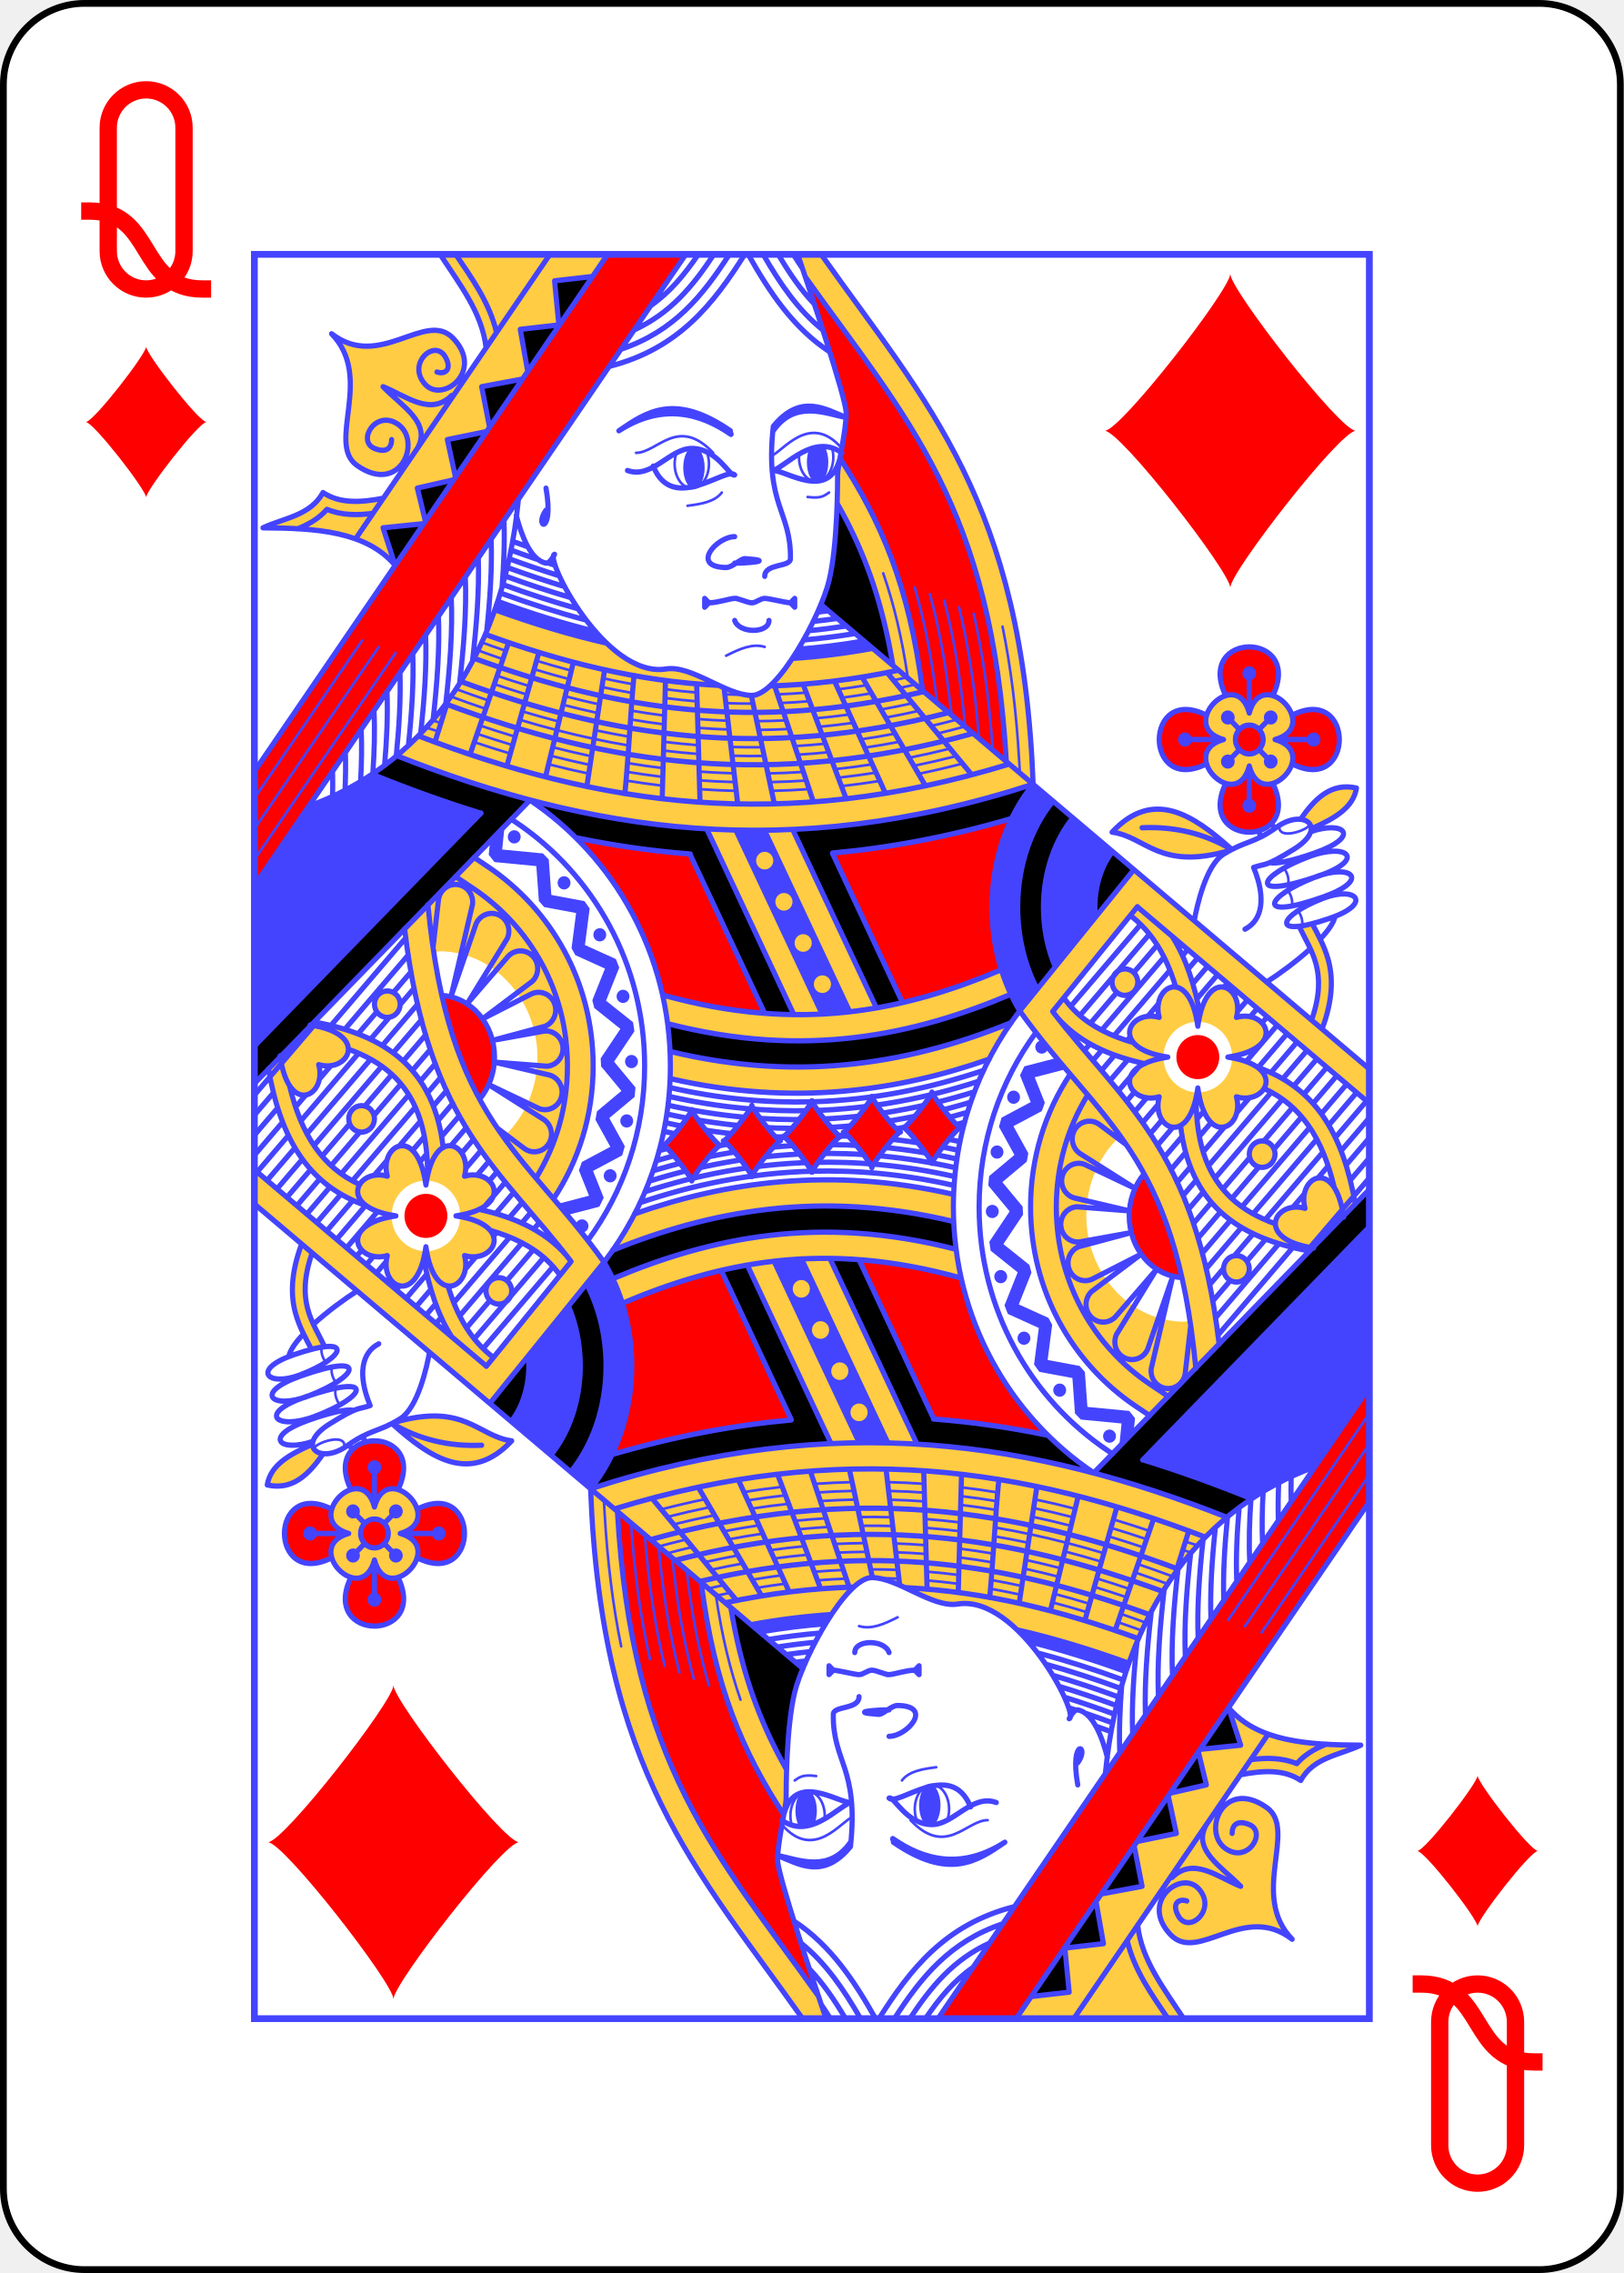
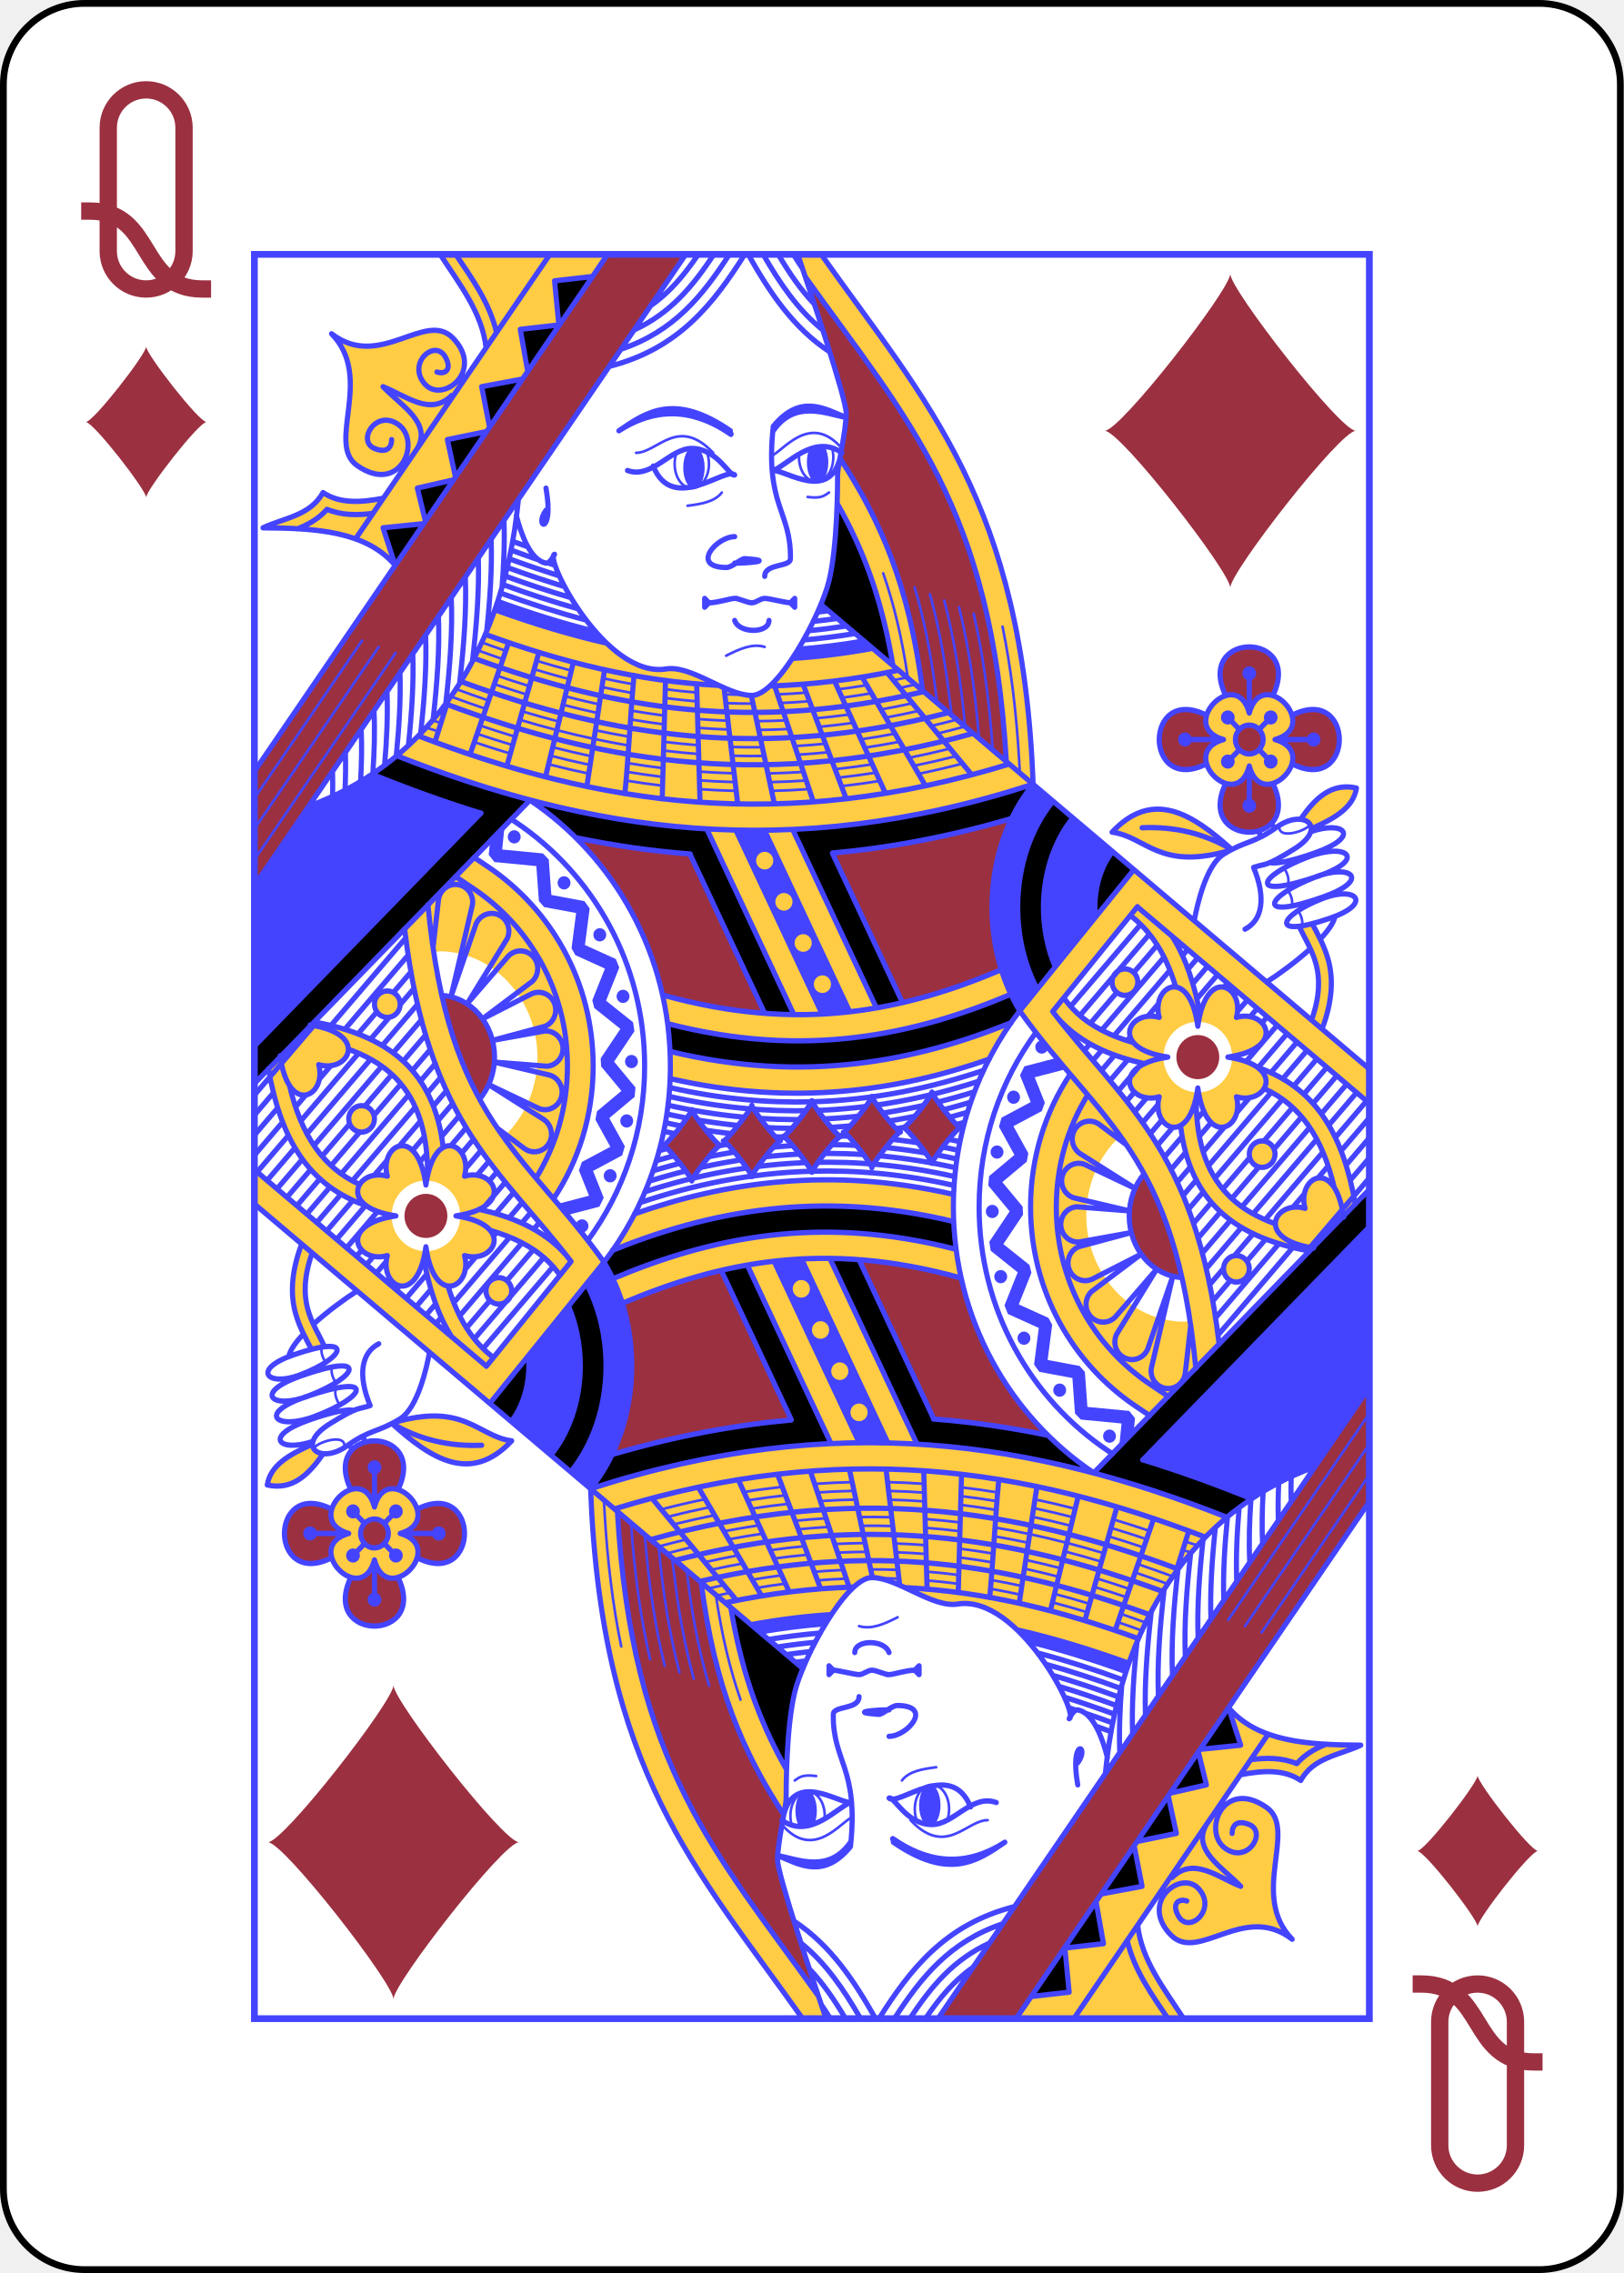
<svg xmlns="http://www.w3.org/2000/svg" xmlns:xlink="http://www.w3.org/1999/xlink" class="card" face="QD" height="3.5in" preserveAspectRatio="none" viewBox="-120 -168 240 336" width="2.5in">
  <defs>
    <symbol id="VDQ" viewBox="-500 -500 1000 1000" preserveAspectRatio="xMinYMid">
-       <path d="M-260 100C40 100 -40 460 260 460M-175 0L-175 -285A175 175 0 0 1 175 -285L175 285A175 175 0 0 1 -175 285Z" stroke="red" stroke-width="80" stroke-linecap="square" stroke-miterlimit="1.5" fill="none" />
+       <path d="M-260 100C40 100 -40 460 260 460M-175 0L-175 -285A175 175 0 0 1 175 -285L175 285A175 175 0 0 1 -175 285Z" stroke="#9b3040" stroke-width="80" stroke-linecap="square" stroke-miterlimit="1.5" fill="none" />
    </symbol>
    <symbol id="SDQ" viewBox="-600 -600 1200 1200" preserveAspectRatio="xMinYMid">
-       <path d="M-400 0C-350 0 0 -450 0 -500C0 -450 350 0 400 0C350 0 0 450 0 500C0 450 -350 0 -400 0Z" fill="red" />
+       <path d="M-400 0C-350 0 0 -450 0 -500C0 -450 350 0 400 0C350 0 0 450 0 500C0 450 -350 0 -400 0Z" fill="#9b3040" />
    </symbol>
    <symbol id="DQ6" preserveAspectRatio="none" viewBox="0 0 1300 2000">
      <path stroke="#44F" stroke-linecap="round" stroke-linejoin="round" stroke-width="3" fill="none" d="M1200,695c4.412,6.183 6.949,12.697 5,20M1204.335,719.982c4.412,6.183 6.949,12.697 5,20M1216.167,742.963c4.412,6.183 6.949,12.697 5,20M1195,650c1.03,15.056 40.209,0.06 35,-5M550,455c15.323,-7.559 30.583,-14.284 45,-10M545,270c-8.282,10.548 -23.954,12.979 -40,15M645,275c16.677,2.2 19.875,-1.846 25,-5M445,225c25,0 48.602,-42.399 90,0M603.006,228.103C615,225 647.5,177.5 685,220M527.516,224.238c1.583,3.945 2.484,8.481 2.484,13.307 0,15.213 -8.954,27.545 -20,27.545 -11.046,0 -20,-12.332 -20,-27.545 0,-4.515 0.789,-8.776 2.187,-12.537M673.636,219.98C674.517,223.086 675,226.465 675,230c0,15.213 -8.954,27.545 -20,27.545 -11.046,0 -20,-12.332 -20,-27.545 0,-1.304 0.066,-2.587 0.193,-3.843M774.113,588.944c16.877,-3.389 33.955,-7.247 51.246,-11.594M602.931,608.195c14.445,-0.319 29.018,-0.976 43.732,-1.988M519.109,606.265c14.074,0.958 28.256,1.605 42.558,1.925M433.296,596.501c14.112,2.244 28.314,4.191 42.62,5.825M342.998,577.999c15.542,3.88 31.167,7.432 46.891,10.631M256.4,552.918c13.97,4.581 27.981,8.929 42.046,13.025M768.678,579.841c16.284,-3.218 32.76,-6.876 49.442,-10.993M600.778,598.305c14.055,-0.284 28.234,-0.893 42.548,-1.842M518.821,596.3c13.775,0.952 27.654,1.602 41.649,1.934M434.159,586.579c13.925,2.228 27.937,4.164 42.05,5.79M345.418,568.332c15.256,3.814 30.587,7.309 46.009,10.459M259.747,543.497c13.791,4.523 27.615,8.816 41.486,12.861M355.096,529.667c-14.278,-3.594 -28.511,-7.485 -42.719,-11.65M437.177,546.816c-13.264,-2.185 -26.457,-4.65 -39.595,-7.38M517.672,556.433c-13.536,-0.996 -26.971,-2.301 -40.32,-3.899M592.192,558.714c-12.266,0.151 -24.432,0.042 -36.509,-0.317M746.961,543.32c-13.386,2.465 -26.627,4.619 -39.732,6.474M735.916,525.165c12.727,-2.26 25.59,-4.809 38.597,-7.655M587.826,539.1c11.717,-0.096 23.527,-0.437 35.439,-1.032M517.057,536.71c11.979,0.907 24.038,1.566 36.189,1.965M438.61,527.16c13.022,2.176 26.112,4.075 39.286,5.68M359.871,510.566c13.538,3.425 27.115,6.576 40.75,9.433M279.737,487.125c12.704,4.192 25.411,8.172 38.134,11.924M369.554,471.874c-13.519,-3.445 -27.023,-7.18 -40.539,-11.187M441.776,487.351c-11.703,-2.016 -23.36,-4.271 -34.989,-6.753M515.897,496.76c-12.36,-0.999 -24.636,-2.28 -36.845,-3.829M572.021,499.312c-7.908,-0.08 -15.773,-0.277 -23.598,-0.589M713.861,488.366c-11.19,1.808 -22.262,3.383 -33.226,4.732M763.252,570.727c15.693,-3.049 31.569,-6.512 47.643,-10.404M598.628,588.413c13.666,-0.25 27.451,-0.812 41.366,-1.698M518.533,586.336c13.475,0.946 27.051,1.599 40.738,1.943M435.002,576.656c13.744,2.213 27.571,4.138 41.495,5.758M347.839,558.667c14.97,3.749 30.007,7.186 45.129,10.288M263.091,534.076c13.611,4.465 27.249,8.703 40.926,12.696M352.677,539.333c-14.407,-3.62 -28.763,-7.538 -43.086,-11.731M396.045,549.276c-14.521,-3.003 -28.97,-6.325 -43.368,-9.943M436.451,556.763c-13.54,-2.213 -27.003,-4.715 -40.406,-7.487M517.959,566.4c-13.729,-0.994 -27.353,-2.302 -40.888,-3.906M594.336,568.616c-12.587,0.181 -25.069,0.091 -37.459,-0.258M752.421,552.46c-13.755,2.581 -27.361,4.837 -40.828,6.781M730.388,515.99c12.113,-2.104 24.351,-4.471 36.725,-7.111M585.655,529.17c11.323,-0.068 22.734,-0.367 34.243,-0.906M516.768,526.725c11.677,0.899 23.431,1.558 35.272,1.966M439.327,517.197c12.883,2.17 25.83,4.065 38.858,5.667M362.292,500.894c13.252,3.358 26.536,6.45 39.871,9.257M283.079,477.701c12.526,4.133 25.046,8.057 37.577,11.758M273.131,505.814c-12.656,-4.154 -25.308,-8.511 -37.97,-13.056M293.108,449.429c-9.31,-3.072 -18.635,-6.265 -27.986,-9.572M269.783,515.234c-13.534,-4.441 -27.057,-9.112 -40.584,-13.994M289.765,458.854c-9.651,-3.185 -19.315,-6.497 -28.999,-9.93M367.133,481.548c-13.649,-3.471 -27.275,-7.234 -40.905,-11.27M440.932,497.297c-11.94,-2.042 -23.831,-4.329 -35.688,-6.847M516.186,506.75c-12.556,-0.998 -25.025,-2.283 -37.423,-3.839M581.324,509.296c-10.642,0.014 -21.205,-0.182 -31.697,-0.581M684.441,602.852c14.722,-1.6 29.589,-3.557 44.61,-5.886M680.722,593.235c14.505,-1.541 29.153,-3.433 43.956,-5.69M665.816,554.715c-12.035,1.154 -23.961,2.055 -35.787,2.713M658.422,535.593c13.168,-1.195 26.469,-2.701 39.914,-4.531M643.434,496.851c-11.307,0.888 -22.507,1.534 -33.61,1.947M676.999,583.615c14.291,-1.483 28.724,-3.31 43.312,-5.495M669.547,564.353c-12.172,1.2 -24.235,2.145 -36.198,2.843M654.68,525.919c12.939,-1.136 26.008,-2.576 39.222,-4.332M647.185,506.548c-11.44,0.935 -22.773,1.625 -34.009,2.08M719.358,497.59c-11.555,1.914 -22.988,3.583 -34.309,5.014M818.665,527.465c-9.882,2.543 -19.68,4.92 -29.4,7.135M760.666,479.58c-5.241,1.119 -10.456,2.187 -15.644,3.206M828.338,535.275c-10.711,2.831 -21.327,5.469 -31.853,7.918M770.582,487.656c-6.107,1.354 -12.179,2.64 -18.216,3.861M200.166,536.384c4.75,1.497 9.505,2.966 14.266,4.407M207.814,528.31c3.225,1.004 6.453,1.996 9.682,2.974M214.824,520.026c1.911,0.589 3.823,1.173 5.736,1.753M5.1947289e-4,686.133C54.88,608.033 109.761,529.935 164.641,451.835M5.969578e-4,651.346C48.333,582.564 96.667,513.782 145,445M5.762702e-4,616.559C41.87,556.975 83.74,497.391 125.61,437.808M821.623,399.994c10.75,42.962 18.641,91.657 23.212,148.629M812.744,520.176l-3.93,-29.74c-5.163,-39.085 -12.283,-73.743 -21.149,-105.169M892.513,587.951l-0.817,-13.955c-3.354,-57.247 -9.988,-107.304 -19.374,-151.999M838.658,407.364c10.513,44.62 18.077,95.135 22.168,153.983M795.908,507.27l-1.965,-14.871C788.195,448.879 780.076,411.186 769.826,377.441M733.195,361.537c12.135,34.014 21.74,72.391 28.672,118.272M804.392,392.454c10.975,41.171 19.186,87.859 24.237,142.696" />
      <use xlink:href="#SDQ" height="100" width="100" transform="translate(650,1000)scale(1,0.972)rotate(0)translate(-50,-50)" stroke="#44F" stroke-width="72" stroke-linejoin="round" stroke-linecap="round" />
      <use xlink:href="#SDQ" height="100" width="100" transform="translate(580,1005)scale(1,0.972)rotate(0)translate(-50,-50)" stroke="#44F" stroke-width="72" stroke-linejoin="round" stroke-linecap="round" />
      <use xlink:href="#SDQ" height="100" width="100" transform="translate(510,1010)scale(1,0.972)rotate(0)translate(-50,-50)" stroke="#44F" stroke-width="72" stroke-linejoin="round" stroke-linecap="round" />
    </symbol>
    <symbol id="DQ5" preserveAspectRatio="none" viewBox="0 0 1300 2000">
      <path stroke="#44F" stroke-linecap="round" stroke-linejoin="round" stroke-width="6" fill="none" d="M485.032,934.425c143.122,31.822 266.358,13.765 371.356,-21.994M484.706,903.616c157.123,36.799 286.775,11.083 397.607,-32.622M507.871,679.887 594.948,860.261M755.589,847.993 674.047,679.085M892.372,857.619C872.054,824.923 860,784.177 860,740c0,-54.589 18.405,-103.939 48.065,-139.335M1097.662,1262.691C1073.732,1017.79 986.605,985.395 892.349,857.565l132.972,-159.913M1300,923.529 660.366,396.772M321.457,618.543 0.788,939.212M321.114,618.569C419.82,682.947 485,793.91 485,920c0,83.944 -28.889,161.184 -77.327,222.436M166.038,568.349c222.811,85.351 455.935,122.608 741.864,32.315M674.013,678.65c66.782,-5.852 136.099,-18.431 208.503,-39.043M374.794,661.282c43.554,8.766 87.977,15.089 133.481,18.471M137.306,589.353c41.734,16.473 83.959,31.38 126.898,44.2M880.088,577.826C615.677,656.77 400.557,624.015 191.242,545.832M837.92,543.063C603.554,606.59 413.05,578.629 222.995,509.629M809.314,519.551C593.887,573.652 418.531,547.908 240.767,484.2M780.347,495.704C583.125,540.992 422.049,516.867 256.16,457.9M541.114,488.587C447.653,483.961 359.647,462.808 269.3,430.798M750.936,471.478c-52.358,10.79 -101.991,16.482 -149.863,17.777M527.397,651.332l101.547,210.348M725.315,854.286 627.695,652.073M561.453,652.868 662.102,861.357M694.066,858.564 594.753,652.844M475.907,839.526c160.526,43.721 283.216,17.466 395.161,-28.663M481.999,872.115c160.352,40.145 287.863,12.701 399.987,-33.312M-1.4116988e-4,715.769 502.973,1.9287502e-4M307.836,277.857C288.682,469.584 186.993,581.984 63.685,625.481M482.257,964.53c58.999,12.802 114.945,17.451 167.75,16.067M484.158,944.473c58.492,12.899 113.775,17.574 165.89,16.178M483.374,954.537c58.684,12.824 114.244,17.478 166.657,16.091M480.897,974.466c59.417,12.832 115.839,17.498 169.119,16.12M649.993,1019.403c-68.6,1.798 -131.899,13.776 -189.706,31.289M479.191,984.327c59.965,12.916 116.974,17.622 170.823,16.247M649.986,999.426c-65.257,1.666 -125.873,12.263 -181.487,28.001M649.952,1039.35c-72.951,1.954 -139.695,15.805 -200.345,35.65M649.969,1029.371c-70.625,1.868 -135.533,14.705 -194.666,33.299M649.984,1009.414c-66.826,1.728 -128.709,12.966 -185.355,29.531M477.274,994.144c16.699,3.592 33.177,6.557 49.427,8.938M527.26,1003.049c-18.988,3.74 -37.473,8.138 -55.443,13.072M980.56,751.45C980.195,747.744 980,743.922 980,740c0,-27.616 9.952,-50.221 20.043,-62.264M933.783,807.737C925.197,788.131 920,765.005 920,740c0,-41.103 14.179,-77.079 34.055,-100.799M912.761,833.011C898.556,806.77 890,774.746 890,740c0,-47.846 16.291,-90.51 41.059,-120.068M1124.827,1235.242c-13.615,-111.338 -41.959,-181.004 -78.509,-235.687 -35.05,-52.438 -75.124,-89.992 -115.574,-141.244L1029.582,739.451M1029.696,739.789 1300,962.393M1065.406,1294.594l-20.965,-13.674C978.336,1237.804 935,1164.736 935,1080c0,-47.182 13.333,-90.316 36.648,-127.134M1043.728,1316.272l-15.675,-10.224C953.797,1257.617 905,1175.074 905,1080c0,-56.187 16.956,-107.635 46.23,-150.684M1000.373,1359.628l-5.097,-3.325C904.72,1297.24 845,1195.752 845,1080c0,-74.36 24.612,-142.691 66.254,-197.867M1081.423,1159.894A65,70 0 0 1 1020,1090a65,70 0 0 1 17.291,-47.542M1095.891,754.948C1098.836,739.39 1109.272,692.501 1130,680c25.842,-15.585 34.723,-11.668 62.036,-30.683 31.58,-21.985 61.133,0.186 20,25C1177.547,695.124 1180,690 1165,695c15,35 10,60 -10,70M1230,682.576c44.022,-16.043 67.9,3.138 10,22.424 -82.883,27.607 -70.718,-0.297 -10,-22.424v0M1231.724,654.379c39.536,-13.043 58.998,5.446 5.112,24.032 -28.255,9.746 -45.072,12.574 -52.426,11.18M1236.668,705.987c42.513,-16.043 65.572,3.138 9.657,22.424 -80.041,27.607 -68.294,-0.297 -9.657,-22.424v0M1246.621,729.789c38.291,-14.166 57.679,5.999 7.409,22.818 -71.963,24.077 -60.221,-3.28 -7.409,-22.818v0M1242.797,776.104c9.159,-9.437 15.742,-18.45 17.203,-25.648M1180.239,824.902c14.707,-9.096 34.53,-23.214 50.772,-37.604M1218.076,761.717c13.801,28.309 34.27,51.3 14.56,106.336M1245.049,877.706c12.692,-33.117 12.724,-58.555 6.767,-78.837 -4.667,-15.888 -12.027,-28.085 -17.971,-39.347M1160,520c-15,-55 -85,15 -30,30 -55,15 15,85 30,30 15,55 85,-15 30,-30 55,-15 -15,-85 -30,-30v0M1176.158,550A16.158,16.336 0 0 1 1160,566.336 16.158,16.336 0 0 1 1143.842,550 16.158,16.336 0 0 1 1160,533.664 16.158,16.336 0 0 1 1176.158,550v0M1132.533,500.325c-36.29,-73.766 91.224,-73.766 54.934,0M1209.676,522.533c73.766,-36.29 73.766,91.224 0,54.934M1187.467,599.676c36.29,73.766 -91.224,73.766 -54.934,0M1110.324,577.467c-73.766,36.29 -73.766,-91.224 0,-54.934M1130,550h-45M1090,550a5,5 0 0 1 -5,5 5,5 0 0 1 -5,-5 5,5 0 0 1 5,-5 5,5 0 0 1 5,5v0M1160,520V475M1160,480a5,5 0 0 1 -5,-5 5,5 0 0 1 5,-5 5,5 0 0 1 5,5 5,5 0 0 1 -5,5v0M1190,550h45M1230,550a5,5 0 0 1 5,-5 5,5 0 0 1 5,5 5,5 0 0 1 -5,5 5,5 0 0 1 -5,-5v0M1160,580v45M1160,620a5,5 0 0 1 5,5 5,5 0 0 1 -5,5 5,5 0 0 1 -5,-5 5,5 0 0 1 5,-5v0M1171.482,538.518 1185,525M1190,525a5,5 0 0 1 -5,5 5,5 0 0 1 -5,-5 5,5 0 0 1 5,-5 5,5 0 0 1 5,5v0M1171.478,561.479 1185,575M1185,580a5,5 0 0 1 -5,-5 5,5 0 0 1 5,-5 5,5 0 0 1 5,5 5,5 0 0 1 -5,5v0M1148.521,538.521 1135,525M1130,525a5,5 0 0 0 5,5 5,5 0 0 0 5,-5 5,5 0 0 0 -5,-5 5,5 0 0 0 -5,5v0M1148.518,561.482 1135,575M1135,580a5,5 0 0 0 5,-5 5,5 0 0 0 -5,-5 5,5 0 0 0 -5,5 5,5 0 0 0 5,5v0M1170.154,653.59l3.916,6.527M1185.955,644.924l3.603,6.004M1139.506,674.714C1107.777,656.415 1072.873,648.402 1035,650M1139.617,674.663C1093.767,634.375 1047.68,605.651 1000,655c39.672,4.959 54.752,44.346 137.923,20.602M1220,640c16.701,-23.17 35.506,-41.468 65,-35 -3.665,22.352 -25.716,34.307 -50,45M660.962,0.181C784.157,169.413 895.374,279.502 908.018,600.721M642.289,25.466C760.632,186.748 859.799,286.031 876.722,574.873M682.777,231.159c47.133,70.394 80.465,143.365 96.296,263.205M679.486,282.294c3.567,6.09 7.012,12.233 10.331,18.456 24.307,45.579 42.878,96.272 54.719,165.254M4.3799013e-4,586.153 411.892,3.0476709e-5M633.519,0.035C646.368,36.81 690,162.945 690,180c0,20 -10,60 -10,70 0,10 0,80 -10,120 -10,40 -60,130 -90,130 -30,0 -70.354,-34.592 -100,-30 -70.891,10.981 -142.669,-126.598 -130,-130 0,0 -5.347,10.755 -10,10 -17.89,-2.903 -28.811,-31.841 -34.625,-54.087M164.157,352.545C130.484,313.772 71.376,310.312 10,310c24.698,-11.302 55.318,-13.788 70,-40 19.51,12.839 44.295,11.371 70.358,6.438M117.895,322.611C193.461,215.074 269.028,107.537 344.595,-5.3651708e-4M117.895,322.611v0M50.197,311.195c1.459,-0.571 2.925,-1.164 4.395,-1.785 10.375,-4.381 21.251,-10.634 30.031,-20.346 17.087,6.838 35.606,6.885 53.746,4.514M90,90c50,50 -6.776,124.444 29.752,149.356 50.522,34.455 76.102,-27.914 47.611,-46.779C141.357,175.357 119.228,211.721 140,220c13.525,5.39 20,0 20,-10M90,90c56.222,42.374 109.509,-27.469 141.655,5.027 36.779,37.179 -11.958,74.012 -32.409,52.48 -22.331,-23.511 11.171,-52.634 23.499,-31.037 8.028,14.062 -0.294,19.991 -9.9,16.875M190,220c17.041,-28.965 -18.498,-48.181 -40,-70 27.148,10.568 55.142,33.88 80,10M270.122,106.094C265.728,66.426 239.235,33.855 216.573,0.053M282.345,88.619C274.242,54.85 253.201,26.541 234.71,-0.081M318.667,132.666 310,85l45,-5 -5,-50 44.268,-4.919M274.191,195.957 265,150l47.563,-8.648M234.448,252.515 225,210l45.754,-9.151M199.362,302.447 190,265l42.277,-9.395M164.157,352.545 150,310l47.383,-4.738M164.157,352.545v0M413.887,126.962C495.082,106.918 535.726,55.283 571.734,0.038M517.57,0.068C501.201,23.392 484.407,43.051 462.133,58.119M535.716,0.083C510.916,36.528 484.963,66.794 442.986,85.599M553.765,0.072C522.672,46.863 489.102,87.394 427.443,107.528M670.716,110.481C628.164,83.296 600.622,42.847 575.759,0.03M628.466,0.072C631.928,5.541 635.424,10.817 639.003,15.889M610.812,0.125C623.603,21.077 636.863,40.059 652.735,56.208M593.293,0.18C612.86,33.123 633.739,63.002 662.618,85.629M340,265c10,55 -15,45 0,25M425,200c32.57,-21.833 65.334,-43.275 130,0 -2.101,-1.048 2.388,5.299 0.447,3.986C520,180 475.77,168.206 425,200v0M605,195c31.439,-37.479 60,-20 85,-10 -25,-5 -60,-20 -85,15v-5 0M605,195c-10,90 20.912,95.608 20,150 0,10 -30,5 -30,20M560,320c-21.322,0.138 -52.198,34.45 -10,35 7.172,0.093 17.261,-10.366 22.041,-10.045C610.659,347.551 571.164,350.234 560,350M525,390v10l5,-5 -5,-5v0M630,390v10l-5,-5 5,-5v0M625,395c-5,0 -25,-5 -30,-5 -5,0 -10,5 -15,5 -5,0 -15,-5 -20,-5 0,0 5,0 0,0 -5,0 -20,5 -30,5M560,415c5,15 40,15 40,0M435,245c28.544,10.017 49.297,-25 75,-25 30,0 44.732,33.141 50,30M465,240c22.444,55 85,0 95,10M685,225c-32.581,-22.584 -65,15 -80,20 15,0 65,35 77.777,-13.841M349.179,341.516c-0.09,-0.029 -0.181,-0.057 -0.271,-0.086M350.703,352.462c-2.868,-0.892 -5.742,-1.799 -8.624,-2.72M410.747,440.703c-43.199,-9.513 -86.259,-22.346 -130.319,-37.862M319.012,331.562c-5.289,-1.814 -10.608,-3.673 -15.961,-5.576M331.749,346.391c-10.573,-3.48 -21.247,-7.144 -32.048,-10.983M355.539,364.393C336.355,358.582 316.93,352.133 297.112,345.1M361.826,376.684C339.807,370.235 317.531,362.941 294.784,354.886M369.169,389.174C343.918,382.065 318.411,373.842 292.344,364.63M377.511,401.812C348.606,394.042 319.47,384.804 289.675,374.291M386.938,414.582C353.916,406.171 320.722,395.837 286.762,383.867M397.92,427.55C360.19,418.548 322.404,407.024 283.739,393.406M720.671,446.672c-32.205,5.738 -63.266,9.475 -93.491,11.385M669.042,404.065c-4.158,0.526 -8.295,1.015 -12.411,1.468M679.666,412.723c-9.522,1.313 -18.935,2.438 -28.248,3.381M689.957,421.333c-14.873,2.208 -29.482,3.968 -43.868,5.298M700.471,429.818c-20.593,3.274 -40.693,5.704 -60.396,7.337M710.487,438.298c-26.25,4.426 -51.717,7.503 -76.587,9.326M210.56,552.764l15.02,-46.562M296.443,440.023 251.462,566.789M331.765,451.142l-37.416,128.877M371.924,462.303 339.45,592.199M408.311,470.812 387.63,603.168M432.01,611.355c4.337,-43.872 6.407,-90.011 10.62,-134.007M475.513,617.053 479.344,482.967M519.588,620.977 515.64,486.758M563.538,622.937 547.57,491.203M606.249,622.851 579.366,499.957M651.781,620.635 606.526,488.984M690.029,617.158 639.731,487.221M735.782,610.961 676.366,483.64M782.474,602.457 708.484,479.141M836.418,589.926 737.611,473.934M245.96,365.751c1.55,37.591 -1.767,78.673 -6.764,120.96M261.09,344.252c1.211,36.591 -2.044,76.387 -6.877,117.314M276.046,322.966c1.177,32.637 -1.242,67.853 -5.193,104.168M229.548,389.122c1.682,37.378 -1.516,78.258 -6.44,120.374M214.602,410.374c1.533,36.48 -1.531,76.258 -6.276,117.242M199.654,431.664c1.354,34.734 -1.411,72.422 -5.793,111.27M184.703,452.954c1.168,32.45 -1.218,67.448 -5.129,103.542M169.75,474.32c0.976,29.706 -0.989,61.521 -4.35,94.338M154.621,495.834c1.079,26.37 -0.233,54.456 -2.839,83.469M139.465,517.379c1.112,22.584 0.414,46.466 -1.393,71.144M124.524,538.607c0.869,18.799 0.498,38.487 -0.711,58.777M106.108,564.808c0.439,13.78 0.247,28.011 -0.42,42.585M91.148,586.11c0.266,9.206 0.254,18.612 0.01,28.185M290.999,301.731c0.944,24.246 -0.119,49.931 -2.338,76.445M1097.662,1262.691C1073.732,1017.79 986.605,985.395 892.349,857.565l132.972,-159.913M1033.974,1133.364l-58.091,42.568c-8.064,7.699 -8.277,20.505 -0.473,28.468 7.804,7.963 20.611,8.008 28.471,0.101l48.168,-54.161M1016.693,1009.35l-31.076,-22.709c-3.221,-2.424 -7.098,-3.818 -11.125,-4 -8.866,-0.402 -16.936,5.087 -19.821,13.479 -2.885,8.393 0.105,17.683 7.345,22.817l64.791,39.878M1026.807,1058.815l-59.602,-27.54c-1.913,-0.596 -3.905,-0.902 -5.908,-0.906 -9.998,-0.022 -18.477,7.342 -19.855,17.245 -1.378,9.903 4.768,19.302 14.392,22.011l64.382,14.675M1020.216,1084.3l-61.169,-4.64c-11.114,0.668 -19.544,10.282 -18.752,21.388 0.792,11.106 10.499,19.428 21.596,18.512l60.531,-10.633M1022.421,1108.928l-61.285,15.983c-10.332,4.216 -15.216,16.071 -10.852,26.342 4.364,10.27 16.288,14.984 26.495,10.473l57.195,-28.361M1052.049,1150.339l-46.821,73.927c-4.814,10.068 -0.458,22.128 9.678,26.796 10.136,4.668 22.132,0.139 26.654,-10.064l29.286,-82.678M1070.847,1158.32l-25.173,104.775c-1.469,11.068 6.407,21.195 17.496,22.497 11.089,1.302 21.096,-6.726 22.231,-17.833l6.324,-53.887M1145,955c10,35 -35,60 -45,-10 -10,70 -55,45 -45,10 -35,10 -60,-35 10,-45 -70,-10 -45,-55 -10,-45 -10,-35 35,-60 45,10 10,-70 55,-45 45,-10 35,-10 60,35 -10,45 70,10 45,55 10,45v0M1270.01,1091.44c-10,-70 -55,-45 -45,-10 -35,-10 -60,35 10,45M1190.496,1098.996c-19.862,-6.953 -37.333,-16.293 -51.414,-29.111 -25.365,-23.089 -41.373,-57.883 -41.07,-114.582M1079.875,987.437c5.204,43.733 21.51,75.18 45.744,97.239 27.691,25.206 64.317,37.792 104.245,45.159M1283.638,1076.535c-6.904,-37.404 -17.927,-72.709 -39.093,-101.524 -17.397,-23.683 -41.763,-42.338 -75.112,-53.48M1177.132,945.542c22.292,9.904 38.656,24.104 51.295,41.309 14.532,19.783 24.032,44.131 30.678,71.049M936.395,865.388c2.93,3.266 6.007,6.359 9.224,9.288 24.942,22.704 57.134,35.169 92.458,42.804M1024.768,893.484c-25.802,-7.274 -48.321,-17.792 -65.686,-33.599 -5.611,-5.108 -10.765,-10.788 -15.385,-17.152M1021.265,749.47c10.703,7.867 19.6,17.086 27.163,27.381 11.321,15.412 19.588,33.595 25.831,53.604M1102.72,861.7c-6.314,-32.318 -15.931,-62.91 -32.796,-88.9M1030,825a15,15 0 0 1 -15,15 15,15 0 0 1 -15,-15 15,15 0 0 1 15,-15 15,15 0 0 1 15,15v0M1190,1020a15,15 0 0 1 -15,15 15,15 0 0 1 -15,-15 15,15 0 0 1 15,-15 15,15 0 0 1 15,15v0M1160,1150a15,15 0 0 1 -15,15 15,15 0 0 1 -15,-15 15,15 0 0 1 15,-15 15,15 0 0 1 15,15v0M1230.859,1125.659l-3.262,3.713M1268.406,1082.918l-37.547,42.74M1281.848,1067.618l-13.441,15.301M1300.001,1046.954l-18.153,20.664M1210.811,1125.753l-87.429,99.522M1299.999,1024.228l-22.258,25.337M1194.668,1121.4l-74.117,84.369M1257.002,1050.445l-2.125,2.418M1299.999,1001.5l-27.221,30.986M1137.952,1163.233l-20.608,23.458M1179.258,1116.215l-22.05,25.1M1224.336,1064.901l-13.608,15.49M1251.844,1033.588l-11.84,13.478M1300,978.772l-33.032,37.601M1130.023,1149.532l-16.314,18.571M1164.663,1110.1l-22.05,25.1M1245.826,1017.711l-67.278,76.584M1296.764,959.728l-36.49,41.538M1150.956,1102.975l-41.305,47.018M1238.711,1003.082l-74.221,84.487M1285.179,950.187l-32.535,37.035M1138.207,1094.76l-33.009,37.575M1230.431,989.78l-78.938,89.857M1273.594,940.646l-29.59,33.683M1126.478,1085.383l-26.269,29.903M1171.188,1034.49l-31.513,35.872M1220.955,977.839l-32.072,36.508M1262.009,931.106l-27.736,31.572M1115.885,1074.714l-20.951,23.849M1160.522,1023.903l-31.339,35.674M1210.477,967.039l-33.481,38.112M1250.425,921.565l-26.857,30.572M1106.512,1062.656l-17.549,19.976M1198.719,957.695l-78.614,89.488M1238.84,912.025l-27.031,30.77M1098.342,1049.229l-15.566,17.719M1185.734,949.749l-73.251,83.382M1227.255,902.485l-28.299,32.213M1091.427,1034.373l-15.528,17.675M1131.327,988.953l-24.923,28.37M1160.396,955.864l-14.944,17.011M1215.67,892.944l-30.549,34.775M1085.825,1018.022l-17.133,19.503M1115.631,984.093l-13.685,15.578M1170.304,921.857l-0.191,0.217M1204.085,883.404l-33.781,38.453M1081.81,999.864l-20.741,23.609M1107.053,971.13l-7.887,8.978M1192.5,873.864 1156.336,915.03M1071.045,989.39l-18.155,20.666M1098.115,958.576l-1.266,1.441M1101.772,954.414l-3.656,4.162M1141.935,908.695l-1.966,2.239M1180.916,864.322l-6.16,7.012M1058.307,981.163l-13.842,15.756M1169.331,854.783l-8.308,9.457M1053.712,963.665l-18.121,20.627M1157.746,845.241l-11.491,13.08M1040.473,956.008l-14.063,16.008M1146.16,835.702l-3.764,4.285M1026.178,949.553l-9.15,10.416M1061.502,909.342l-1.385,1.576M1102.274,862.931l-3.742,4.26M1134.576,826.161l-4.064,4.626M1021.632,931.999l-14.25,16.221M1030.961,921.38l-9.329,10.619M1035.024,916.755l-4.064,4.626M1122.992,816.62l-24.241,27.593M1018.709,912.599l-21.139,24.063M1111.407,807.08l-17.25,19.636M1003.086,907.655l-15.41,17.541M1021.315,886.906l-3.725,4.24M1054.149,849.53l-12.538,14.272M1073.311,827.718l-2.544,2.896M1099.822,797.54l-11.271,12.83M988.229,901.84l-10.514,11.968M1067.422,811.693l-65.154,74.166M1088.236,788l-6.131,6.979M974.341,894.921l-6.587,7.498M1060.535,796.805l-72.596,82.638M1076.652,778.459l-1.972,2.245M961.389,886.937l-3.554,4.046M1005.566,836.649l-30.883,35.154M1052.567,783.147l-27.236,31.003M949.42,877.833l-1.41,1.605M1001.45,818.607l-38.857,44.232M1006.949,812.347l-5.5,6.26M1043.557,770.676l-36.608,41.671M938.514,867.521l-0.148,0.168M1033.267,759.662l-81.545,92.824M264.263,633.311 7.6860364e-4,897.573" />
    </symbol>
    <symbol id="DQ4" preserveAspectRatio="none" viewBox="0 0 1300 2000">
      <path fill="black" d="M1025.515,697.647l-25.28,-20.368C989.952,689.779 980,712.384 980,740c0,3.922 0.195,7.744 0.686,11.316zM933.783,807.737C925.197,788.131 920,765.005 920,740c0,-41.103 14.179,-77.079 34.055,-100.799l-22.996,-19.27C906.291,649.49 890,692.154 890,740c0,34.746 8.556,66.77 22.761,93.011M882.517,639.607c-72.404,20.612 -141.721,33.191 -208.486,39.261l81.558,169.125 -30.273,6.293 -97.437,-202.308c88.306,-4.07 180.999,-20.042 280.025,-51.313M594.889,860.323 508.073,679.82c-45.302,-3.45 -89.726,-9.772 -133.167,-18.417 -16.411,-15.827 -34.458,-30.224 -53.427,-42.809 66.752,17.082 134.816,28.601 205.749,32.701l102.104,210.469c-11.04,-0.031 -22.665,-0.509 -34.442,-1.441zM882.313,870.994c-110.832,43.705 -240.484,69.421 -397.607,32.622L481.999,872.115c160.352,40.145 287.863,12.701 399.987,-33.312l10.341,18.761zM-0.649,940.649 321.265,618.482C268.516,604.881 217.007,587.874 166.138,568.283c-8.869,7.218 -18.128,13.977 -28.235,20.644 41.136,16.898 83.362,31.805 126.331,44.505L-0.31,897.884M318.667,132.666 310,85l45,-5 -5,-50 44.268,-4.919M274.191,195.957 265,150l47.563,-8.648M234.448,252.515 225,210l45.754,-9.151M199.362,302.447 190,265l42.277,-9.395M164.157,352.545 150,310l47.383,-4.738M660.564,396.565C664.95,386.457 668.156,377.378 670,370c6.01,-24.041 8.408,-58.918 9.425,-86.4 3.628,4.783 7.072,10.926 10.391,17.15 24.307,45.579 42.878,96.272 53.034,163.909z" />
    </symbol>
    <symbol id="DQ3" preserveAspectRatio="none" viewBox="0 0 1300 2000">
      <path fill="#44F" d="M664.824,217.748l-17.85,3.004c-1.752,4.07 -2.803,9.262 -2.803,14.92 0,13.058 5.596,23.645 12.5,23.645 6.904,0 12.5,-10.586 12.5,-23.645 0,-7.167 -1.685,-13.588 -4.348,-17.924zM512.5,218.178A12.5,23.644 0 0 0 500,241.822 12.5,23.644 0 0 0 512.5,265.467 12.5,23.644 0 0 0 525,241.822 12.5,23.644 0 0 0 512.5,218.178Zm-228.762,175.229 -3.311,9.436c44.06,15.516 87.121,28.348 130.32,37.861l-12.828,-13.152c-37.73,-9.002 -75.516,-20.526 -114.182,-34.145zm426.748,44.891c-26.25,4.426 -51.716,7.503 -76.586,9.326l-6.721,10.434c30.225,-1.91 61.285,-5.647 93.49,-11.385zM137.471,589.209C114.302,604.28 89.466,616.388 63.729,625.25L0,715.793V897.588L264.234,633.432C221.266,620.732 179.039,605.824 137.471,589.209Zm770.646,11.545C878.406,636.06 860,685.411 860,740c0,44.177 12.055,84.923 32.361,117.592L1025.236,697.418Zm-346.16,52.008 99.924,208.527c11.205,-0.632 22.438,-1.553 32.84,-2.764L594.768,652.832c-10.825,0.111 -21.597,0.054 -32.811,-0.07zm-187.164,8.52c43.554,8.766 87.978,15.088 133.482,18.471zM595,677.275a10,10 0 0 1 10,10 10,10 0 0 1 -10,10 10,10 0 0 1 -10,-10 10,10 0 0 1 10,-10zm22.434,46.684a10,10 0 0 1 10,10 10,10 0 0 1 -10,10 10,10 0 0 1 -10,-10 10,10 0 0 1 10,-10zm22.432,46.684a10,10 0 0 1 10,10 10,10 0 0 1 -10,10 10,10 0 0 1 -10,-10 10,10 0 0 1 10,-10zm22.434,46.686a10,10 0 0 1 10,10 10,10 0 0 1 -10,10 10,10 0 0 1 -10,-10 10,10 0 0 1 10,-10zm255.711,73.764a7.5,7.5 0 0 0 -7.5,7.5 7.5,7.5 0 0 0 7.5,7.5 7.5,7.5 0 0 0 7.5,-7.5 7.5,7.5 0 0 0 -7.5,-7.5zm17.148,19.9 -37.385,9.447 -5.104,10.115 12.475,30.428 -33.979,17.6 -3.074,10.357 18.109,31.943 -29.547,24.033 -0.973,10.686 24.938,29.23 -23.727,34.486 1.578,10.174 31.504,24.471 -15.385,37.473 3.916,9.713 36.086,15.887 -5.525,41.418 6.098,8.371 38.596,6.984 3.014,40.162 6.781,6.906 47.527,4.445 -2.658,25.438 16.752,-15.975 1.613,-15.443 -6.762,-8.246 -48.769,-4.562 -2.975,-39.633 -6.143,-6.818 -37.26,-6.742 5.324,-39.906 -4.412,-7.856 -34.549,-15.211 14.771,-35.98 -2.338,-8.771 -30.416,-23.627 22.977,-33.397 -0.475,-9.117 -23.688,-27.768 28.508,-23.188 1.793,-9.518 -17.395,-30.684 33.154,-17.172 3.488,-9.504 -11.797,-28.779 33.365,-8.432c1.215,-0.29 2.296,-0.863 3.184,-1.637zm-49.99,36.955a7.5,7.5 0 0 0 -7.5,7.5 7.5,7.5 0 0 0 7.5,7.5 7.5,7.5 0 0 0 7.5,-7.5 7.5,7.5 0 0 0 -7.5,-7.5zM865.875,1010.139a7.5,7.5 0 0 0 -7.5,7.5 7.5,7.5 0 0 0 7.5,7.5 7.5,7.5 0 0 0 7.5,-7.5 7.5,7.5 0 0 0 -7.5,-7.5zm-5.543,67.324a7.5,7.5 0 0 0 -7.5,7.5 7.5,7.5 0 0 0 7.5,7.5 7.5,7.5 0 0 0 7.5,-7.5 7.5,7.5 0 0 0 -7.5,-7.5zm9.854,73.893a7.5,7.5 0 0 0 -7.5,7.5 7.5,7.5 0 0 0 7.5,7.5 7.5,7.5 0 0 0 7.5,-7.5 7.5,7.5 0 0 0 -7.5,-7.5zm27.094,69.785a7.5,7.5 0 0 0 -7.5,7.5 7.5,7.5 0 0 0 7.5,7.5 7.5,7.5 0 0 0 7.5,-7.5 7.5,7.5 0 0 0 -7.5,-7.5zm41.666,58.908a7.5,7.5 0 0 0 -7.5,7.5 7.5,7.5 0 0 0 7.5,7.5 7.5,7.5 0 0 0 7.5,-7.5 7.5,7.5 0 0 0 -7.5,-7.5zm58.086,52.135a7.5,7.5 0 0 0 -7.5,7.5 7.5,7.5 0 0 0 7.5,7.5 7.5,7.5 0 0 0 7.5,-7.5 7.5,7.5 0 0 0 -7.5,-7.5z" />
    </symbol>
    <symbol id="DQ2" preserveAspectRatio="none" viewBox="0 0 1300 2000">
-       <path fill="red" d="M411.893,0 0,586.152V715.77L502.973,0ZM642.424,25.779C660.15,77.16 690,165.893 690,180c0,13.049 -4.256,34.612 -7.219,50.98 47.13,70.573 80.461,143.543 96.291,263.383l97.648,80.51C859.799,286.03 760.633,186.748 642.424,25.779ZM1160,445c-22.788,0 -45.574,18.414 -27.506,55.24 10.801,-3.24 22.373,0.94 27.506,19.76 5.133,-18.82 16.705,-23 27.506,-19.76C1205.574,463.414 1182.788,445 1160,445Zm-73.881,70.963c-48.388,-0.4 -40.346,93.172 24.121,61.543 -3.24,-10.801 0.94,-22.373 19.76,-27.506 -18.82,-5.133 -23,-16.705 -19.76,-27.506 -9.185,-4.506 -17.227,-6.474 -24.121,-6.531zm147.762,0c-6.894,0.057 -14.936,2.025 -24.121,6.531 3.24,10.801 -0.94,22.373 -19.76,27.506 18.82,5.133 23,16.705 19.76,27.506 64.467,31.629 72.509,-61.943 24.121,-61.543zM1160,533.664A16.158,16.336 0 0 0 1143.842,550 16.158,16.336 0 0 0 1160,566.336 16.158,16.336 0 0 0 1176.158,550 16.158,16.336 0 0 0 1160,533.664ZM1160,580c-5.133,18.82 -16.705,23 -27.506,19.76 -36.136,73.652 91.147,73.652 55.012,0C1176.705,603 1165.133,598.82 1160,580Zm-277.832,60.619c-72.056,19.6 -141.373,32.178 -208.139,38.248l81.154,169.357c40.212,-8.87 78.642,-22.015 115.688,-37.703C863.78,788.403 860,764.739 860,740c0,-35.877 7.95,-69.491 22.168,-99.381zm-507.363,20.686c49.626,47.836 85.528,109.62 101.197,178.605 41.477,10.938 80.512,17.569 118.213,20.363L508.072,679.82c-45.302,-3.45 -89.724,-9.772 -133.268,-18.516zM1100,885a25,25 0 0 0 -25,25 25,25 0 0 0 25,25 25,25 0 0 0 25,-25 25,25 0 0 0 -25,-25zm-62.447,157.744C1026.175,1055.396 1020,1072.373 1020,1090c0,37.163 26.967,67.85 61.428,69.789 -11.175,-48.271 -26.047,-85.329 -43.875,-117.045z" />
+       <path fill="#9b3040" d="M411.893,0 0,586.152V715.77L502.973,0ZM642.424,25.779C660.15,77.16 690,165.893 690,180c0,13.049 -4.256,34.612 -7.219,50.98 47.13,70.573 80.461,143.543 96.291,263.383l97.648,80.51C859.799,286.03 760.633,186.748 642.424,25.779ZM1160,445c-22.788,0 -45.574,18.414 -27.506,55.24 10.801,-3.24 22.373,0.94 27.506,19.76 5.133,-18.82 16.705,-23 27.506,-19.76C1205.574,463.414 1182.788,445 1160,445Zm-73.881,70.963c-48.388,-0.4 -40.346,93.172 24.121,61.543 -3.24,-10.801 0.94,-22.373 19.76,-27.506 -18.82,-5.133 -23,-16.705 -19.76,-27.506 -9.185,-4.506 -17.227,-6.474 -24.121,-6.531zm147.762,0c-6.894,0.057 -14.936,2.025 -24.121,6.531 3.24,10.801 -0.94,22.373 -19.76,27.506 18.82,5.133 23,16.705 19.76,27.506 64.467,31.629 72.509,-61.943 24.121,-61.543zM1160,533.664A16.158,16.336 0 0 0 1143.842,550 16.158,16.336 0 0 0 1160,566.336 16.158,16.336 0 0 0 1176.158,550 16.158,16.336 0 0 0 1160,533.664ZM1160,580c-5.133,18.82 -16.705,23 -27.506,19.76 -36.136,73.652 91.147,73.652 55.012,0C1176.705,603 1165.133,598.82 1160,580Zm-277.832,60.619c-72.056,19.6 -141.373,32.178 -208.139,38.248l81.154,169.357c40.212,-8.87 78.642,-22.015 115.688,-37.703C863.78,788.403 860,764.739 860,740c0,-35.877 7.95,-69.491 22.168,-99.381zm-507.363,20.686c49.626,47.836 85.528,109.62 101.197,178.605 41.477,10.938 80.512,17.569 118.213,20.363L508.072,679.82c-45.302,-3.45 -89.724,-9.772 -133.268,-18.516zM1100,885a25,25 0 0 0 -25,25 25,25 0 0 0 25,25 25,25 0 0 0 25,-25 25,25 0 0 0 -25,-25zm-62.447,157.744C1026.175,1055.396 1020,1072.373 1020,1090c0,37.163 26.967,67.85 61.428,69.789 -11.175,-48.271 -26.047,-85.329 -43.875,-117.045z" />
    </symbol>
    <symbol id="DQ1" preserveAspectRatio="none" viewBox="0 0 1300 2000">
      <path fill="#FC4" d="M216.555 0C239.226 33.815 265.759 66.355 270.494 105.508L245.131 141.543L241.145 137.441C247.465 126.243 247.125 110.666 231.654 95.027C199.508 62.532 146.222 132.374 90 90C140 140 83.224 214.444 119.752 239.355C145.11 256.649 164.185 249.552 173.293 235.805L176.703 238.924C167.757 251.654 158.811 264.385 150.111 276.777C124.295 281.372 99.51 282.839 80 270C65.318 296.212 34.698 298.698 10 310C71.376 310.312 130.483 313.772 164.338 352.287L411.893 0L216.555 0zM633.473 0L642.289 25.467C760.632 186.749 859.799 286.03 876.721 574.873L908.018 600.721C895.37 279.397 784.08 169.326 660.838 0L633.473 0zM682.777 231.158L679.486 282.293C683.054 288.383 686.497 294.526 689.816 300.75C714.123 346.329 732.694 397.022 744.535 466.004L779.072 494.363C763.242 374.523 729.911 301.552 682.777 231.158zM280.428 402.842L269.301 430.799C359.648 462.809 447.652 483.962 540.51 488.246C519.105 478.427 497.655 467.265 480 470C455.711 473.763 431.318 460.085 410.5 440.521C367.549 431.19 324.488 418.358 280.428 402.842zM269.262 430.875C243.943 488.3 208.577 533.649 166.486 568C282.615 612.757 401.684 644.286 529.672 651.35L527.396 651.332L628.943 861.68L724.926 854.314C651.3 866.734 570.122 865.186 475.906 839.525L481.998 872.115C642.35 912.26 769.862 884.816 881.986 838.803L871.068 810.863C824.937 829.873 776.976 845.499 725.299 854.252L627.695 652.074L623.535 652.043C712.998 648.435 807.17 632.474 907.902 600.664L750.936 471.479L720.67 446.672C688.464 452.41 657.405 456.147 627.535 457.547C619.659 469.239 611.035 480.059 601.912 488.521C642.645 488.035 685.334 483.693 730.049 475.531C685.325 483.701 642.573 488.103 601.365 489.025C593.907 495.794 586.486 500 580 500C568.246 500 554.903 494.69 541.176 488.547C447.654 483.961 359.648 462.807 269.262 430.875zM1138.297 499.252C1115.513 500.024 1090.469 539.219 1130 550C1075 565 1145 635 1160 580C1175 635 1245 565 1190 550C1245 535 1175 465 1160 520C1155.781 504.531 1147.212 498.95 1138.297 499.252zM1274.424 603.697C1250.837 603.183 1234.614 619.726 1220 640L1235 650C1259.284 639.307 1281.335 627.352 1285 605C1281.313 604.192 1277.793 603.771 1274.424 603.697zM1053.039 628.912C1035.536 628.967 1017.88 636.494 1000 655C1039.672 659.959 1054.753 699.346 1137.924 675.602L1139.617 674.664C1110.96 649.484 1082.211 628.82 1053.039 628.912zM1025.148 697.346L892.35 857.564C912.386 884.738 932.047 907.519 950.902 929.021C921.952 972.377 905 1023.819 905 1080C905 1175.074 953.797 1257.617 1028.053 1306.049L1043.728 1316.272L1097.662 1262.691C1095.768 1243.312 1093.48 1225.265 1090.697 1208.816C1086.658 1209.904 1082.6 1210.112 1078.461 1209.807C1016.016 1206.1 970 1151.351 970 1090C970 1060.696 980.124 1032.268 999.367 1009.873C1002.587 1006.017 1006.329 1002.718 1009.9 999.822C1052.124 1057.208 1084.571 1127.529 1097.883 1262.293L1268.613 1091.428L1283.639 1076.535C1283.631 1076.495 1283.623 1076.455 1283.615 1076.414L1300 1060.016L1300 1060.008L1283.613 1076.4C1276.708 1039.046 1265.686 1003.791 1244.545 975.012C1227.148 951.328 1202.782 932.674 1169.861 921.816C1163.938 917.373 1154.146 913.328 1139.961 910.801A40 40 0 0 1 1100.805 949.971C1112.183 1013.75 1154.754 989.14 1145 955C1159.485 959.138 1172.256 953.858 1177.211 945.539C1199.423 955.447 1215.789 969.646 1228.428 986.852C1242.96 1006.635 1252.459 1030.983 1258.652 1057.223C1241.768 1033.853 1217.38 1054.735 1225.01 1081.439C1206.294 1076.092 1190.438 1086.472 1190.467 1098.906C1170.634 1092.043 1153.164 1082.703 1139.082 1069.885C1113.717 1046.796 1097.709 1012.002 1097.889 956.107C1098.332 954.423 1098.775 952.297 1099.195 949.959A40 40 0 0 1 1060 910A40 40 0 0 1 1100 870A40 40 0 0 1 1139.971 909.195C1203.75 897.817 1179.14 855.246 1145 865C1154.139 833.014 1117.341 809.379 1103.012 860.338C1096.408 829.392 1086.794 798.81 1069.939 772.826L1300 962.393L1300 923.541L1025.148 697.346zM1021.367 749.547C1032.024 757.397 1040.889 766.589 1048.428 776.852C1059.749 792.264 1068.015 810.447 1073.629 830.449C1060.384 829.897 1049.563 845.97 1055 865C1030.868 858.105 1011.49 877.357 1024.748 893.369C998.967 886.209 976.447 875.692 959.082 859.885C953.476 854.782 948.326 849.107 943.709 842.75L1021.367 749.547zM1233.846 759.521L1218.076 761.717C1231.877 790.026 1252.345 813.016 1232.635 868.053L1245.049 877.707C1257.74 844.59 1257.774 819.151 1251.816 798.869C1247.15 782.981 1239.79 770.784 1233.846 759.521zM1015 810C1006.716 810 1000 816.716 1000 825C1000 833.284 1006.716 840 1015 840C1023.284 840 1030 833.284 1030 825C1030 816.716 1023.284 810 1015 810zM936.561 865.57C939.441 868.769 942.462 871.802 945.619 874.676C970.561 897.38 1002.754 909.845 1037.648 917.562C1003.746 933.653 1025.921 963.308 1055 955C1048.506 977.727 1065.204 996.238 1080.162 987.348C1085.079 1031.17 1101.385 1062.616 1125.619 1084.676C1153.31 1109.881 1189.936 1122.467 1229.863 1129.834L1266.211 1093.809L1124.828 1235.242C1111.213 1123.904 1082.869 1054.238 1046.318 999.555C1012.95 949.632 975.026 913.175 936.561 865.57zM882.312 870.994C771.481 914.699 641.83 940.414 484.707 903.615L485.031 934.426C628.153 966.248 751.389 948.19 856.387 912.432L882.312 870.994zM1175 1005A15 15 0 0 0 1160 1020A15 15 0 0 0 1175 1035A15 15 0 0 0 1190 1020A15 15 0 0 0 1175 1005zM1145 1135C1136.716 1135 1130 1141.716 1130 1150C1130 1158.284 1136.716 1165 1145 1165C1153.284 1165 1160 1158.284 1160 1150C1160 1141.716 1153.284 1135 1145 1135z" />
    </symbol>
    <rect id="XDQ" width="164.8" height="260.8" x="-82.4" y="-130.4" />
  </defs>
  <rect width="239" height="335" x="-119.5" y="-167.5" rx="12" ry="12" fill="white" stroke="black" />
  <use width="164.8" height="260.8" x="-82.4" y="-130.4" xlink:href="#DQ1" />
  <use transform="rotate(180)" width="164.8" height="260.8" x="-82.4" y="-130.4" xlink:href="#DQ1" />
  <use width="164.8" height="260.8" x="-82.4" y="-130.4" xlink:href="#DQ2" />
  <use transform="rotate(180)" width="164.8" height="260.8" x="-82.4" y="-130.4" xlink:href="#DQ2" />
  <use width="164.8" height="260.8" x="-82.4" y="-130.4" xlink:href="#DQ3" />
  <use transform="rotate(180)" width="164.8" height="260.8" x="-82.4" y="-130.4" xlink:href="#DQ3" />
  <use width="164.8" height="260.8" x="-82.4" y="-130.4" xlink:href="#DQ4" />
  <use transform="rotate(180)" width="164.8" height="260.8" x="-82.4" y="-130.4" xlink:href="#DQ4" />
  <use width="164.8" height="260.8" x="-82.4" y="-130.4" xlink:href="#DQ5" />
  <use transform="rotate(180)" width="164.8" height="260.8" x="-82.4" y="-130.4" xlink:href="#DQ5" />
  <use width="164.8" height="260.8" x="-82.4" y="-130.4" xlink:href="#DQ6" />
  <use transform="rotate(180)" width="164.8" height="260.8" x="-82.4" y="-130.4" xlink:href="#DQ6" />
  <use xlink:href="#VDQ" height="32" width="32" x="-114.4" y="-156" />
  <use xlink:href="#SDQ" height="26.769" width="26.769" x="-111.784" y="-119" />
  <use xlink:href="#SDQ" height="55.68" width="55.68" x="34" y="-132.16" />
  <g transform="rotate(180)">
    <use xlink:href="#VDQ" height="32" width="32" x="-114.4" y="-156" />
    <use xlink:href="#SDQ" height="26.769" width="26.769" x="-111.784" y="-119" />
    <use xlink:href="#SDQ" height="55.68" width="55.68" x="34" y="-132.16" />
  </g>
  <use xlink:href="#XDQ" stroke="#44F" fill="none" />
</svg>
